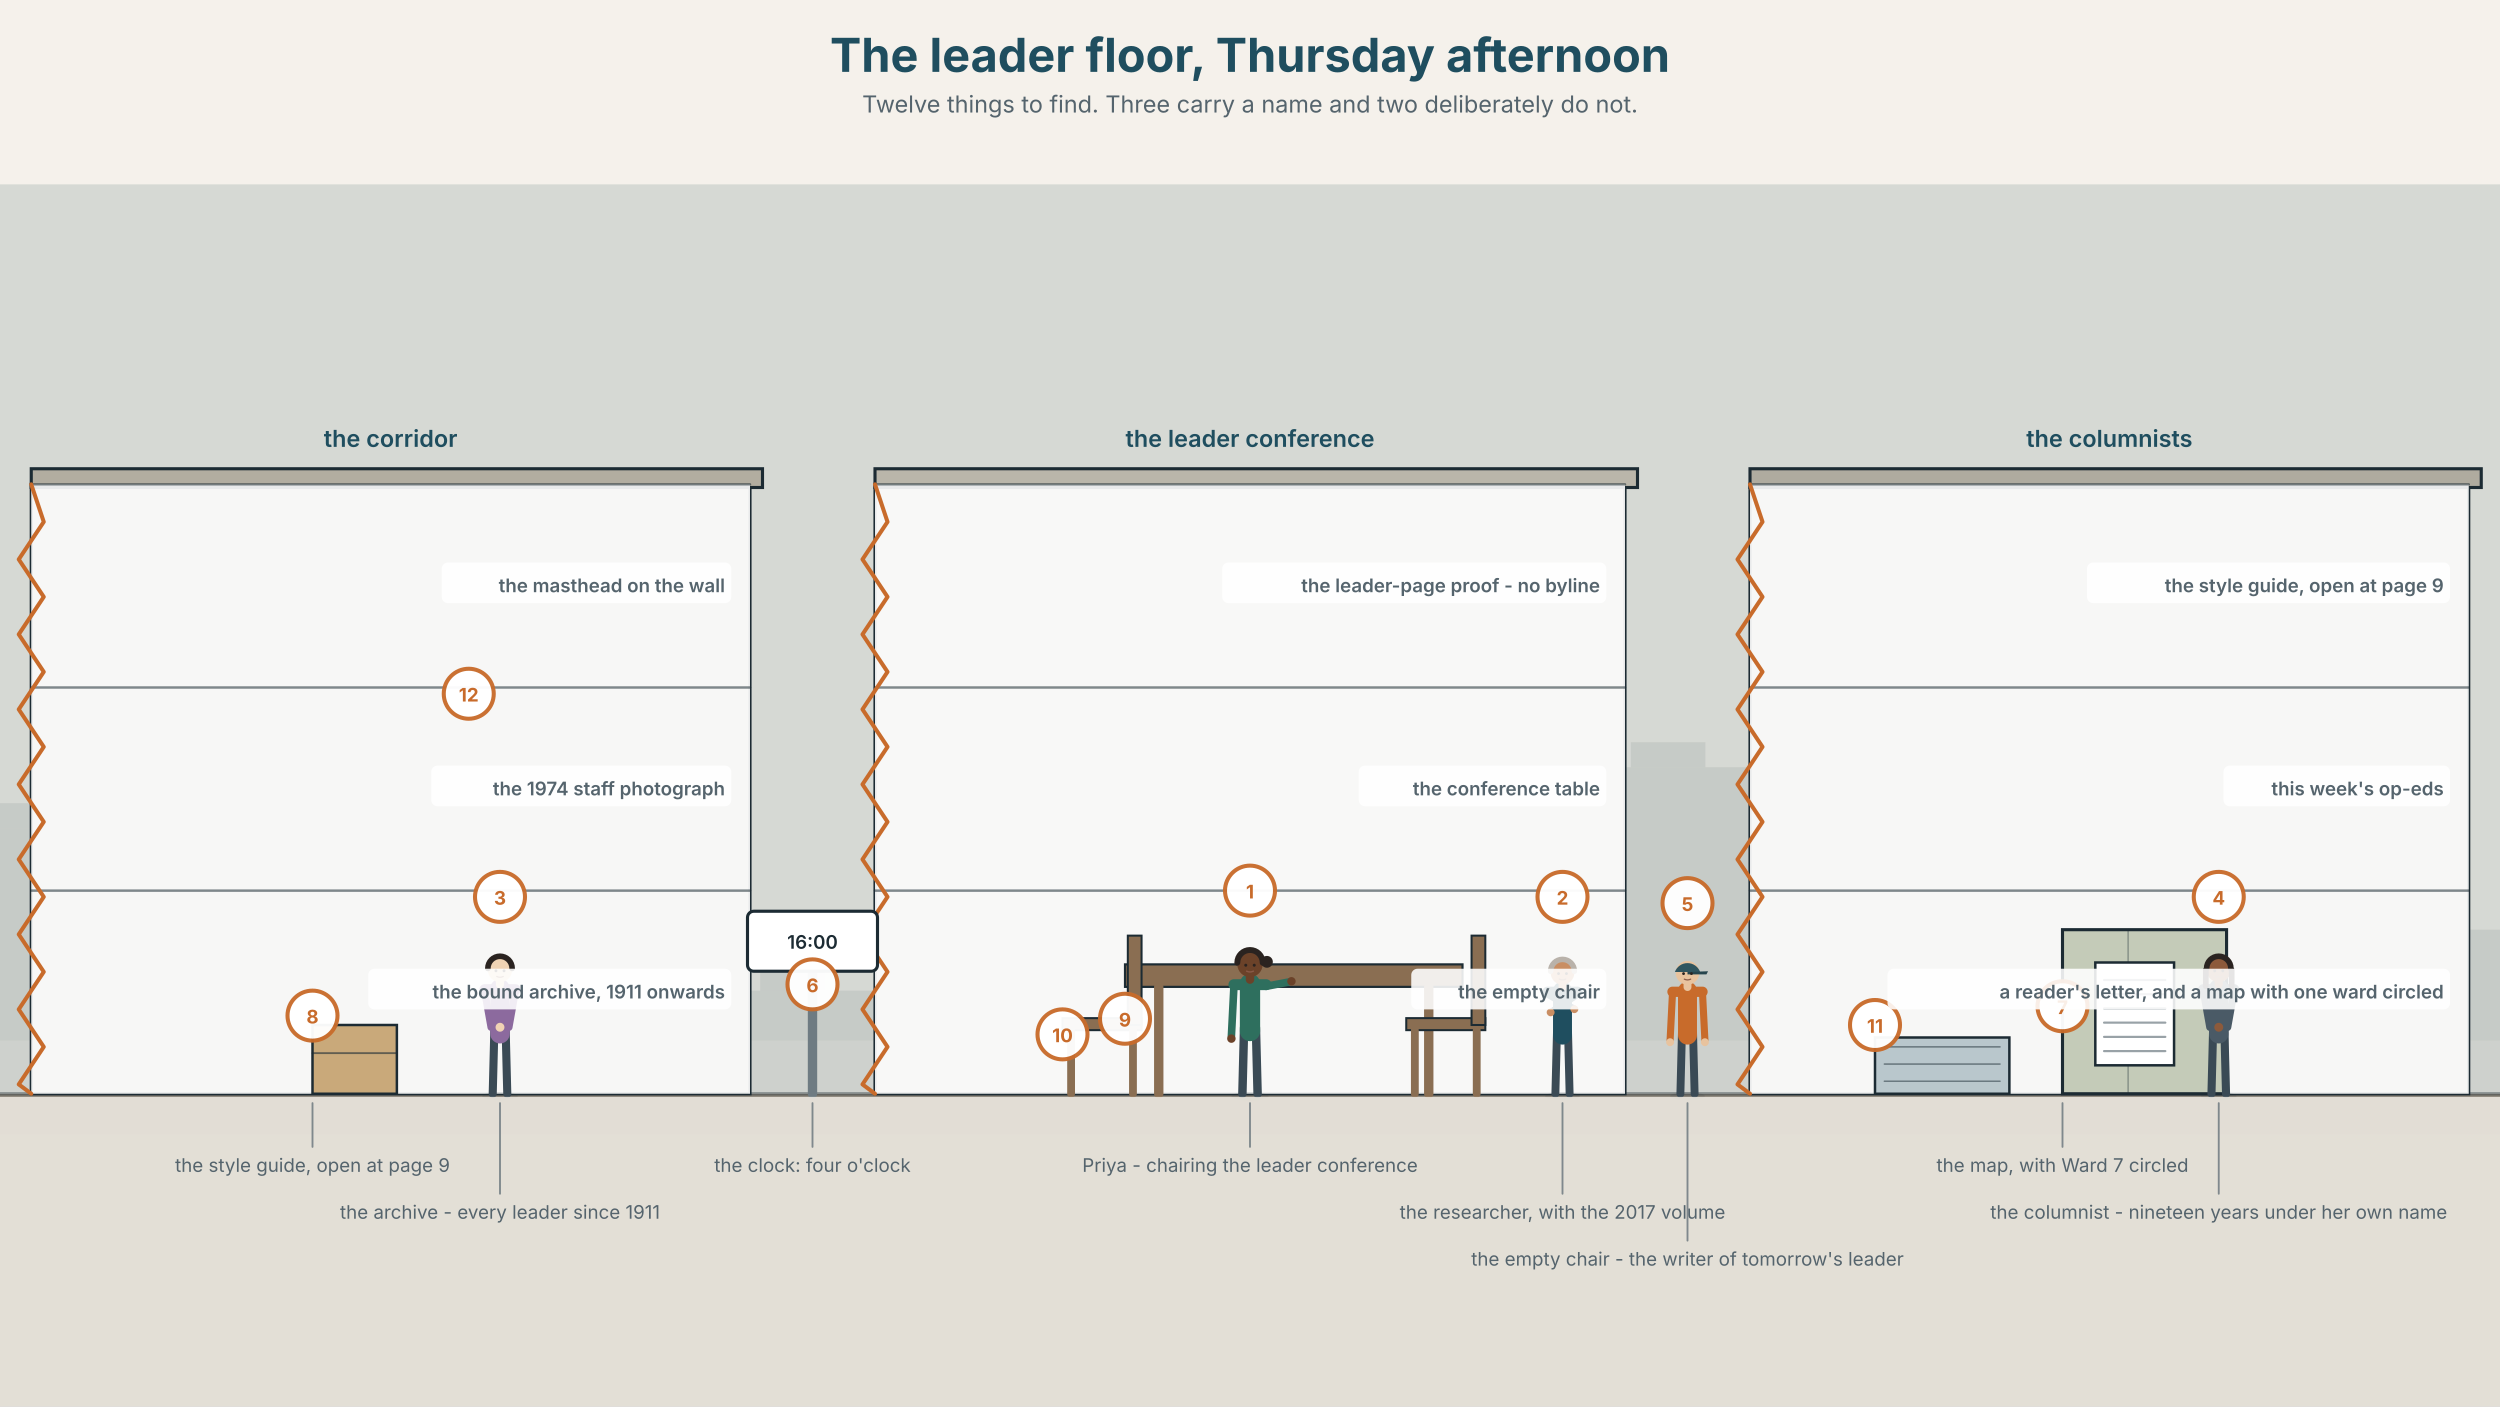
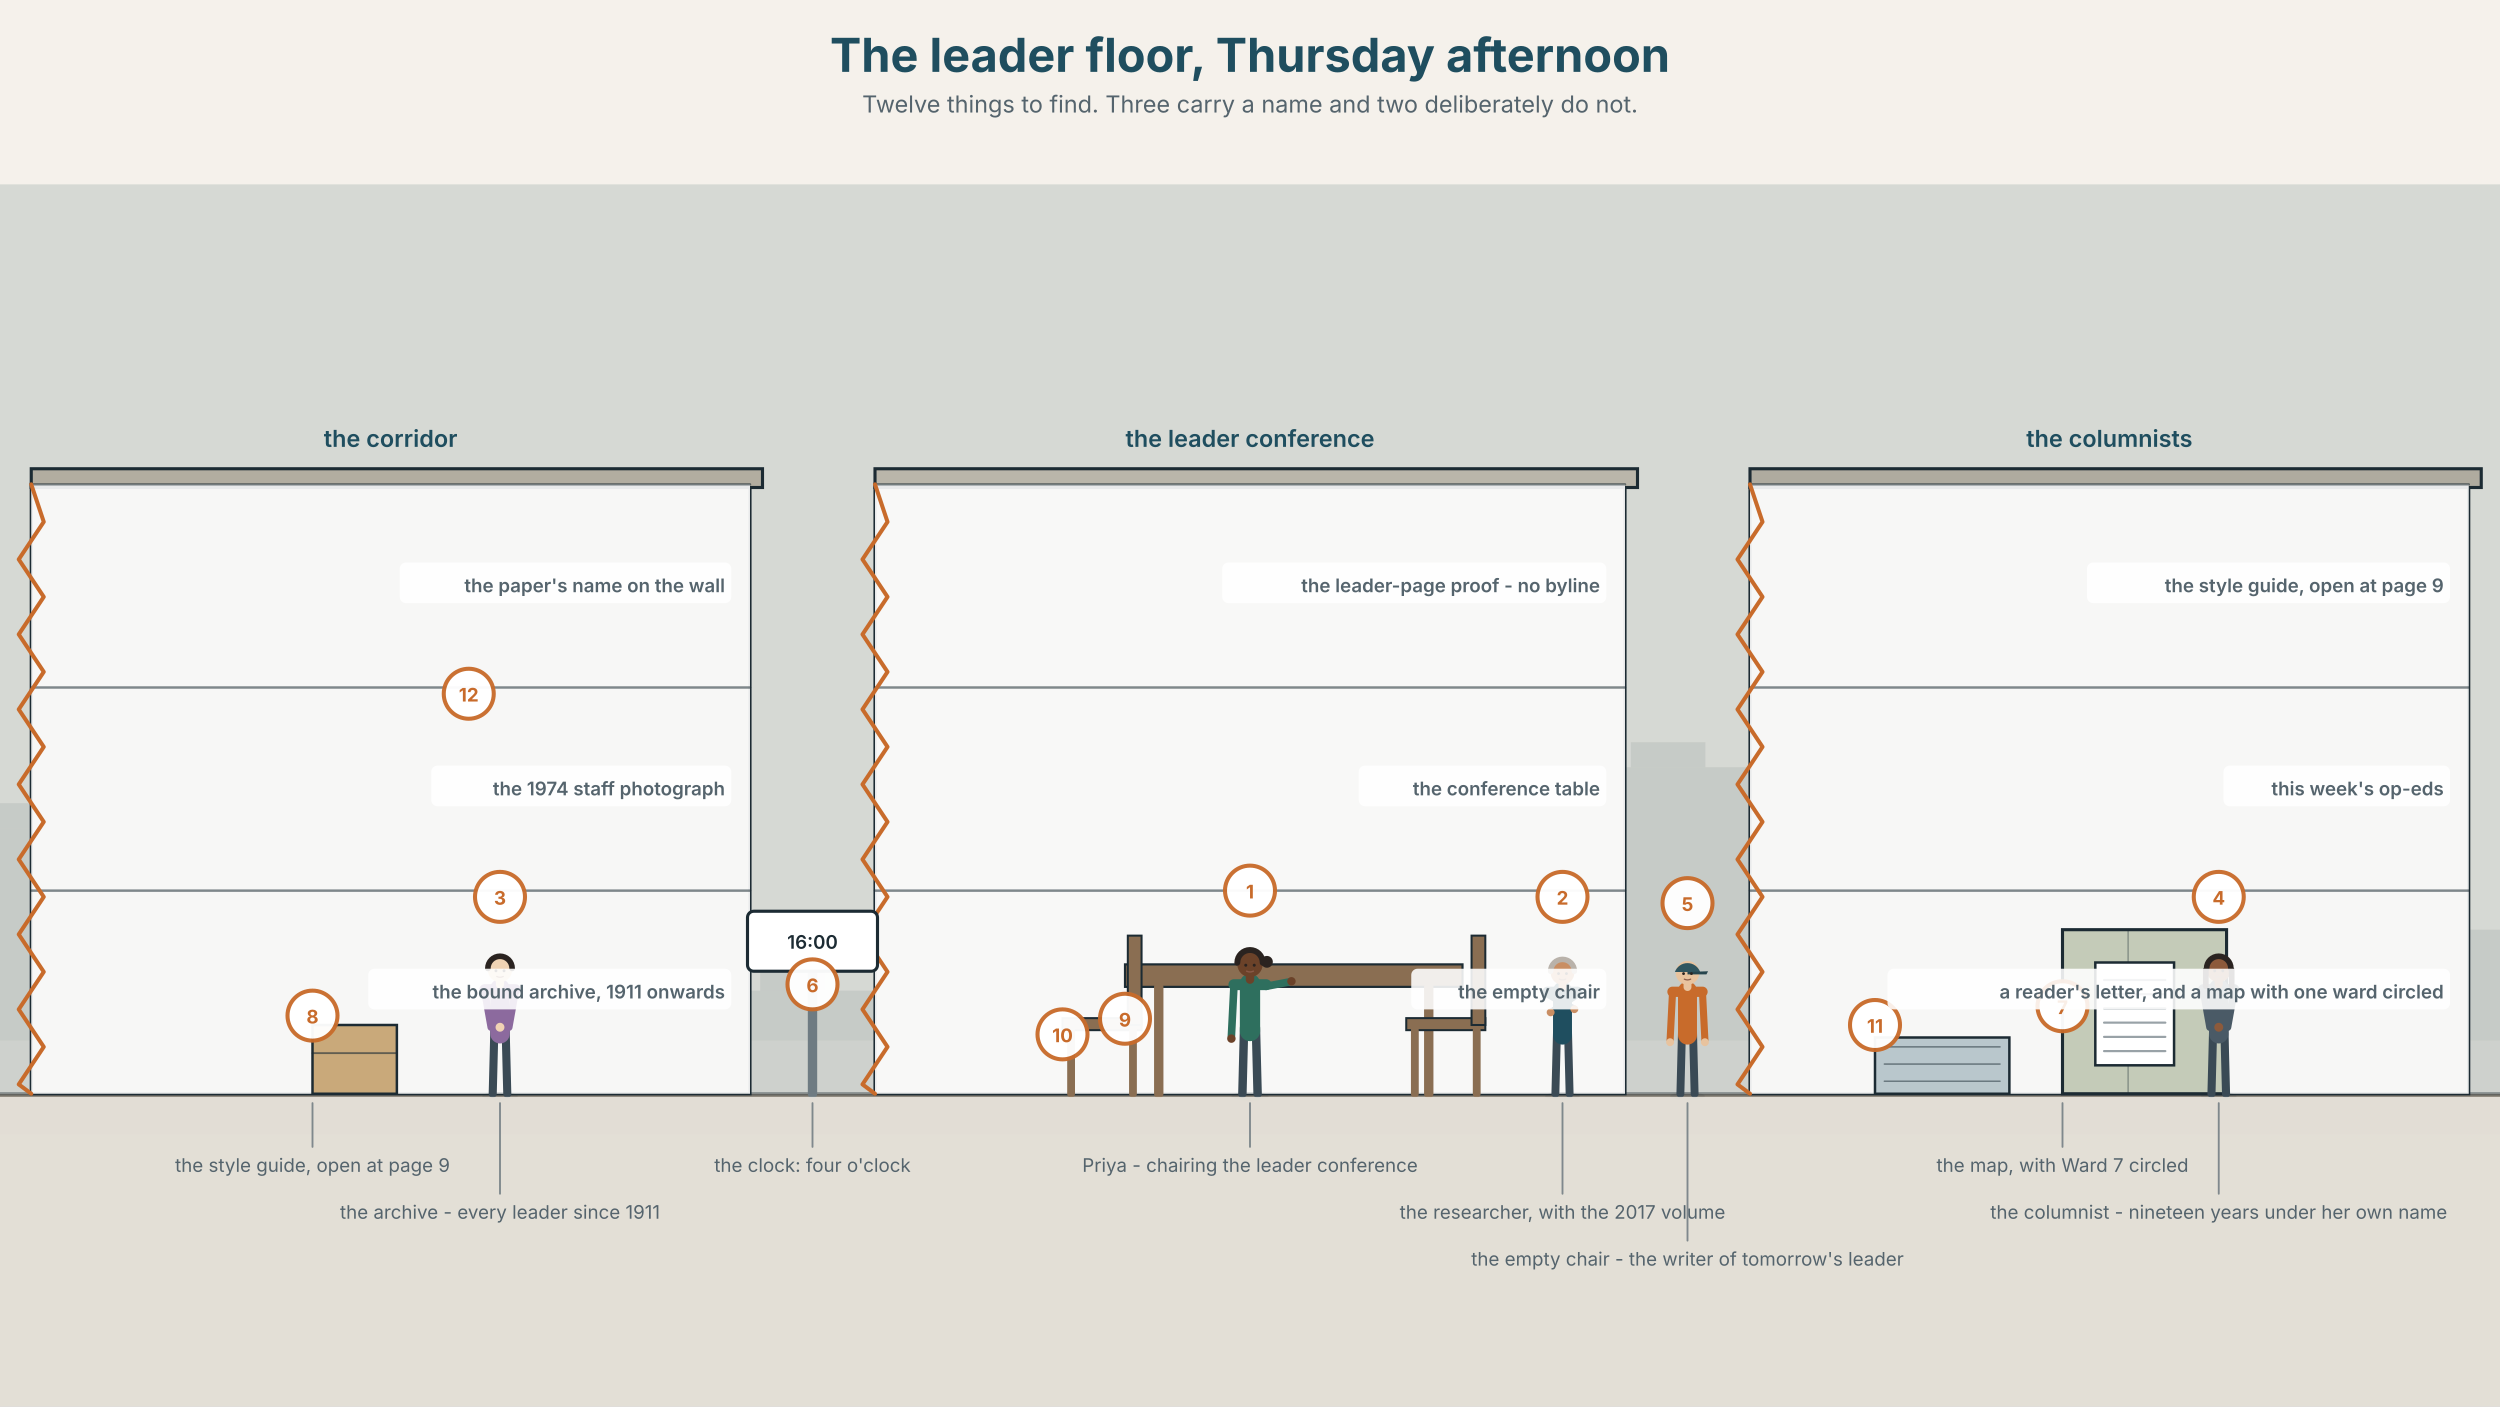
<svg xmlns="http://www.w3.org/2000/svg" width="1600" height="900" viewBox="0 0 1600 900">
  <g id="00_ground">
    <rect x="0" y="0" width="1600" height="900" rx="0" fill="#FBF7F0" />
  </g>
  <g id="10_context">
    <rect x="0" y="0" width="1600" height="700" rx="0" fill="#D6D9D4" />
    <rect x="-40" y="530" width="117" height="170" rx="0" fill="#1C2B33" stroke="none" stroke-width="1.5" opacity="0.085" />
    <rect x="-10.75" y="514" width="35.1" height="16" rx="0" fill="#1C2B33" stroke="none" stroke-width="1.5" opacity="0.085" />
    <rect x="104" y="647" width="174" height="53" rx="0" fill="#1C2B33" stroke="none" stroke-width="1.5" opacity="0.085" />
    <rect x="147.5" y="631" width="52.2" height="16" rx="0" fill="#1C2B33" stroke="none" stroke-width="1.5" opacity="0.085" />
    <rect x="318" y="517" width="81" height="183" rx="0" fill="#1C2B33" stroke="none" stroke-width="1.5" opacity="0.085" />
    <rect x="338.25" y="501" width="24.3" height="16" rx="0" fill="#1C2B33" stroke="none" stroke-width="1.5" opacity="0.085" />
    <rect x="452" y="634" width="138" height="66" rx="0" fill="#1C2B33" stroke="none" stroke-width="1.5" opacity="0.085" />
    <rect x="486.5" y="618" width="41.4" height="16" rx="0" fill="#1C2B33" stroke="none" stroke-width="1.5" opacity="0.085" />
    <rect x="616" y="504" width="195" height="196" rx="0" fill="#1C2B33" stroke="none" stroke-width="1.5" opacity="0.085" />
    <rect x="664.75" y="488" width="58.5" height="16" rx="0" fill="#1C2B33" stroke="none" stroke-width="1.5" opacity="0.085" />
    <rect x="850" y="621" width="102" height="79" rx="0" fill="#1C2B33" stroke="none" stroke-width="1.5" opacity="0.085" />
    <rect x="875.5" y="605" width="30.6" height="16" rx="0" fill="#1C2B33" stroke="none" stroke-width="1.5" opacity="0.085" />
    <rect x="1004" y="491" width="159" height="209" rx="0" fill="#1C2B33" stroke="none" stroke-width="1.5" opacity="0.085" />
    <rect x="1043.75" y="475" width="47.7" height="16" rx="0" fill="#1C2B33" stroke="none" stroke-width="1.5" opacity="0.085" />
    <rect x="1188" y="608" width="66" height="92" rx="0" fill="#1C2B33" stroke="none" stroke-width="1.5" opacity="0.085" />
    <rect x="1204.5" y="592" width="19.8" height="16" rx="0" fill="#1C2B33" stroke="none" stroke-width="1.5" opacity="0.085" />
    <rect x="1292" y="478" width="123" height="222" rx="0" fill="#1C2B33" stroke="none" stroke-width="1.5" opacity="0.085" />
    <rect x="1322.75" y="462" width="36.9" height="16" rx="0" fill="#1C2B33" stroke="none" stroke-width="1.5" opacity="0.085" />
    <rect x="1466" y="595" width="180" height="105" rx="0" fill="#1C2B33" stroke="none" stroke-width="1.5" opacity="0.085" />
    <rect x="1511.0" y="579" width="54.0" height="16" rx="0" fill="#1C2B33" stroke="none" stroke-width="1.5" opacity="0.085" />
    <rect x="0" y="666" width="1600" height="34" rx="0" fill="#D6D9D4" opacity="0.45" />
    <rect x="0" y="700" width="1600" height="200" rx="0" fill="#8E877B" />
    <rect x="0" y="700" width="1600" height="26" rx="0" fill="#1C2B33" opacity="0.07" />
    <line x1="0" y1="700" x2="1600" y2="700" stroke="#1C2B33" stroke-width="2.2" stroke-linecap="round" opacity="0.35" />
    <rect x="20" y="310" width="460" height="390" rx="0" fill="#B2ADA0" stroke="#1C2B33" stroke-width="2" />
    <rect x="20" y="300" width="468" height="12" rx="0" fill="#B2ADA0" stroke="#1C2B33" stroke-width="2" />
    <rect x="20" y="310" width="460" height="390" rx="0" fill="#FFFFFF" opacity="0.9" />
    <line x1="20" y1="310" x2="480" y2="310" stroke="#1C2B33" stroke-width="1.6" stroke-linecap="round" opacity="0.55" />
    <line x1="20" y1="440" x2="480" y2="440" stroke="#1C2B33" stroke-width="1.6" stroke-linecap="round" opacity="0.55" />
    <line x1="20" y1="570" x2="480" y2="570" stroke="#1C2B33" stroke-width="1.6" stroke-linecap="round" opacity="0.55" />
    <path d="M 20 310 L 28 334 L 12 358 L 28 382 L 12 406 L 28 430 L 12 454 L 28 478 L 12 502 L 28 526 L 12 550 L 28 574 L 12 598 L 28 622 L 12 646 L 28 670 L 12 694 L 20 700" fill="none" stroke="#C86B2B" stroke-width="2.6" stroke-linecap="round" stroke-linejoin="round" />
    <rect x="560" y="310" width="480" height="390" rx="0" fill="#BAB6AA" stroke="#1C2B33" stroke-width="2" />
    <rect x="560" y="300" width="488" height="12" rx="0" fill="#BAB6AA" stroke="#1C2B33" stroke-width="2" />
    <rect x="560" y="310" width="480" height="390" rx="0" fill="#FFFFFF" opacity="0.9" />
    <line x1="560" y1="310" x2="1040" y2="310" stroke="#1C2B33" stroke-width="1.6" stroke-linecap="round" opacity="0.55" />
    <line x1="560" y1="440" x2="1040" y2="440" stroke="#1C2B33" stroke-width="1.6" stroke-linecap="round" opacity="0.55" />
    <line x1="560" y1="570" x2="1040" y2="570" stroke="#1C2B33" stroke-width="1.6" stroke-linecap="round" opacity="0.55" />
    <path d="M 560 310 L 568 334 L 552 358 L 568 382 L 552 406 L 568 430 L 552 454 L 568 478 L 552 502 L 568 526 L 552 550 L 568 574 L 552 598 L 568 622 L 552 646 L 568 670 L 552 694 L 560 700" fill="none" stroke="#C86B2B" stroke-width="2.6" stroke-linecap="round" stroke-linejoin="round" />
    <rect x="1120" y="310" width="460" height="390" rx="0" fill="#AFAB9F" stroke="#1C2B33" stroke-width="2" />
    <rect x="1120" y="300" width="468" height="12" rx="0" fill="#AFAB9F" stroke="#1C2B33" stroke-width="2" />
    <rect x="1120" y="310" width="460" height="390" rx="0" fill="#FFFFFF" opacity="0.9" />
    <line x1="1120" y1="310" x2="1580" y2="310" stroke="#1C2B33" stroke-width="1.6" stroke-linecap="round" opacity="0.55" />
    <line x1="1120" y1="440" x2="1580" y2="440" stroke="#1C2B33" stroke-width="1.6" stroke-linecap="round" opacity="0.55" />
    <line x1="1120" y1="570" x2="1580" y2="570" stroke="#1C2B33" stroke-width="1.6" stroke-linecap="round" opacity="0.55" />
    <path d="M 1120 310 L 1128 334 L 1112 358 L 1128 382 L 1112 406 L 1128 430 L 1112 454 L 1128 478 L 1112 502 L 1128 526 L 1112 550 L 1128 574 L 1112 598 L 1128 622 L 1112 646 L 1128 670 L 1112 694 L 1120 700" fill="none" stroke="#C86B2B" stroke-width="2.6" stroke-linecap="round" stroke-linejoin="round" />
  </g>
  <g id="20_subject">
    <line x1="520" y1="700" x2="520" y2="620.0" stroke="#6E7B82" stroke-width="6" stroke-linecap="round" />
    <rect x="478.4" y="583.2" width="83.2" height="38.4" rx="4" fill="#FFFFFF" stroke="#1C2B33" stroke-width="2" />
    <text x="520" y="607.2" font-family="Inter, DejaVu Sans, sans-serif" font-size="12" fill="#1C2B33" text-anchor="middle" font-weight="600" font-style="normal">16:00</text>
    <rect x="720" y="617.2" width="216.0" height="14.4" rx="0" fill="#8A6E52" stroke="#1C2B33" stroke-width="1.4" />
    <line x1="741.6" y1="631.6" x2="741.6" y2="700" stroke="#8A6E52" stroke-width="6" stroke-linecap="round" />
    <line x1="914.4" y1="631.6" x2="914.4" y2="700" stroke="#8A6E52" stroke-width="6" stroke-linecap="round" />
    <rect x="680" y="651.6" width="50.6" height="7.7" rx="0" fill="#8A6E52" stroke="#1C2B33" stroke-width="1.3" />
    <rect x="721.8" y="598.8" width="8.8" height="57.2" rx="0" fill="#8A6E52" stroke="#1C2B33" stroke-width="1.3" />
    <line x1="685.5" y1="659.3" x2="685.5" y2="700" stroke="#8A6E52" stroke-width="5" stroke-linecap="round" />
    <line x1="725.1" y1="659.3" x2="725.1" y2="700" stroke="#8A6E52" stroke-width="5" stroke-linecap="round" />
    <rect x="900" y="651.6" width="50.6" height="7.7" rx="0" fill="#8A6E52" stroke="#1C2B33" stroke-width="1.3" />
    <rect x="941.8" y="598.8" width="8.8" height="57.2" rx="0" fill="#8A6E52" stroke="#1C2B33" stroke-width="1.3" />
    <line x1="905.5" y1="659.3" x2="905.5" y2="700" stroke="#8A6E52" stroke-width="5" stroke-linecap="round" />
    <line x1="945.1" y1="659.3" x2="945.1" y2="700" stroke="#8A6E52" stroke-width="5" stroke-linecap="round" />
    <rect x="200" y="656.0" width="54.0" height="44.0" rx="0" fill="#C9A97A" stroke="#1C2B33" stroke-width="1.6" />
    <line x1="200" y1="674.0" x2="254.0" y2="674.0" stroke="#1C2B33" stroke-width="1.2" stroke-linecap="round" opacity="0.6" />
    <rect x="1200" y="664.0" width="86.0" height="36.0" rx="0" fill="#B9C7CC" stroke="#1C2B33" stroke-width="1.6" />
    <line x1="1206.0" y1="670.0" x2="1280.0" y2="670.0" stroke="#1C2B33" stroke-width="1" stroke-linecap="round" opacity="0.5" />
    <line x1="1206.0" y1="681.0" x2="1280.0" y2="681.0" stroke="#1C2B33" stroke-width="1" stroke-linecap="round" opacity="0.5" />
    <line x1="1206.0" y1="692.0" x2="1280.0" y2="692.0" stroke="#1C2B33" stroke-width="1" stroke-linecap="round" opacity="0.5" />
    <rect x="1320" y="595.0" width="105.0" height="105.0" rx="0" fill="#C4CBB8" stroke="#1C2B33" stroke-width="2" />
    <line x1="1320.0" y1="595.0" x2="1320.0" y2="700" stroke="#1C2B33" stroke-width="1" stroke-linecap="round" opacity="0.35" />
    <line x1="1362.0" y1="595.0" x2="1362.0" y2="700" stroke="#1C2B33" stroke-width="1" stroke-linecap="round" opacity="0.35" />
    <rect x="1341.0" y="616.0" width="50.4" height="65.8" rx="0" fill="#FFFFFF" stroke="#1C2B33" stroke-width="1.6" />
    <line x1="1346.6" y1="627.2" x2="1385.8" y2="627.2" stroke="#55646D" stroke-width="1.4" stroke-linecap="round" opacity="0.6" />
    <line x1="1346.6" y1="636.3" x2="1385.8" y2="636.3" stroke="#55646D" stroke-width="1.4" stroke-linecap="round" opacity="0.6" />
    <line x1="1346.6" y1="645.4" x2="1385.8" y2="645.4" stroke="#55646D" stroke-width="1.4" stroke-linecap="round" opacity="0.6" />
    <line x1="1346.6" y1="654.5" x2="1385.8" y2="654.5" stroke="#55646D" stroke-width="1.4" stroke-linecap="round" opacity="0.6" />
    <line x1="1346.6" y1="663.6" x2="1385.8" y2="663.6" stroke="#55646D" stroke-width="1.4" stroke-linecap="round" opacity="0.6" />
    <line x1="1346.6" y1="672.7" x2="1385.8" y2="672.7" stroke="#55646D" stroke-width="1.4" stroke-linecap="round" opacity="0.6" />
    <ellipse cx="800" cy="701.624" rx="11.906" ry="2.706" fill="#1C2B33" opacity="0.10" />
    <path d="M 795.129 700 L 796.212 657.68" fill="none" stroke="#3A4A55" stroke-width="5.412" stroke-linecap="round" stroke-linejoin="round" />
    <path d="M 804.871 700 L 803.788 657.68" fill="none" stroke="#3A4A55" stroke-width="5.412" stroke-linecap="round" stroke-linejoin="round" />
    <path d="M 800.0 629.647 L 800 659.845" fill="none" stroke="#2E6F5E" stroke-width="12.988" stroke-linecap="round" stroke-linejoin="round" />
    <path d="M 789.718 630.188 L 810.282 630.188" fill="none" stroke="#2E6F5E" stroke-width="7.035" stroke-linecap="round" stroke-linejoin="round" />
    <path d="M 789.718 631.271 L 788.094 663.092" fill="none" stroke="#2E6F5E" stroke-width="4.871" stroke-linecap="round" stroke-linejoin="round" />
    <circle cx="788.094" cy="664.715" r="2.706" fill="#6B4229" />
    <path d="M 810.282 631.271 L 824.353 628.565" fill="none" stroke="#2E6F5E" stroke-width="4.871" stroke-linecap="round" stroke-linejoin="round" />
    <circle cx="826.518" cy="628.024" r="2.706" fill="#6B4229" />
    <path d="M 800.0 626.941 L 800.0 624.235" fill="none" stroke="#6B4229" stroke-width="5.412" stroke-linecap="round" stroke-linejoin="round" />
    <circle cx="800.0" cy="617.2" r="8.118" fill="#6B4229" />
    <path d="M 791.882 616.118 A 8.118 8.118 0 0 1 808.118 616.118" fill="none" stroke="#2A2320" stroke-width="3.788" stroke-linecap="round" stroke-linejoin="round" />
    <circle cx="810.824" cy="615.576" r="3.788" fill="#2A2320" stroke="none" stroke-width="1.5" />
    <circle cx="797.294" cy="617.741" r="0.974" fill="#2A2320" />
    <circle cx="802.706" cy="617.741" r="0.974" fill="#2A2320" />
    <path d="M 797.835 621.529 Q 800.0 622.612 802.165 621.529" fill="none" stroke="#8A5A48" stroke-width="0.866" stroke-linecap="round" stroke-linejoin="round" />
    <ellipse cx="1000" cy="701.518" rx="11.129" ry="2.529" fill="#1C2B33" opacity="0.10" />
    <path d="M 995.447 700 L 996.459 660.44" fill="none" stroke="#3A4A55" stroke-width="5.059" stroke-linecap="round" stroke-linejoin="round" />
    <path d="M 1004.553 700 L 1003.541 660.44" fill="none" stroke="#3A4A55" stroke-width="5.059" stroke-linecap="round" stroke-linejoin="round" />
    <path d="M 1000.0 634.235 L 1000 662.464" fill="none" stroke="#1F4E5F" stroke-width="12.141" stroke-linecap="round" stroke-linejoin="round" />
    <path d="M 990.388 634.741 L 1009.612 634.741" fill="none" stroke="#1F4E5F" stroke-width="6.576" stroke-linecap="round" stroke-linejoin="round" />
    <path d="M 990.388 636.259 L 1006.576 645.365" fill="none" stroke="#1F4E5F" stroke-width="4.553" stroke-linecap="round" stroke-linejoin="round" />
    <circle cx="1007.588" cy="645.871" r="2.529" fill="#C98E63" />
    <path d="M 1009.612 636.259 L 993.424 647.388" fill="none" stroke="#1F4E5F" stroke-width="4.553" stroke-linecap="round" stroke-linejoin="round" />
    <circle cx="992.412" cy="647.894" r="2.529" fill="#C98E63" />
    <path d="M 1000.0 631.706 L 1000.0 629.176" fill="none" stroke="#C98E63" stroke-width="5.059" stroke-linecap="round" stroke-linejoin="round" />
    <circle cx="1000.0" cy="622.6" r="7.588" fill="#C98E63" />
    <path d="M 992.412 621.588 A 7.588 7.588 0 0 1 1007.588 621.588" fill="none" stroke="#B9B2AA" stroke-width="3.541" stroke-linecap="round" stroke-linejoin="round" />
    <circle cx="997.471" cy="623.106" r="0.911" fill="#2A2320" />
    <circle cx="1002.529" cy="623.106" r="0.911" fill="#2A2320" />
    <path d="M 997.976 626.647 Q 1000.0 627.659 1002.024 626.647" fill="none" stroke="#8A5A48" stroke-width="0.809" stroke-linecap="round" stroke-linejoin="round" />
    <ellipse cx="320" cy="701.553" rx="11.388" ry="2.588" fill="#1C2B33" opacity="0.10" />
    <path d="M 315.341 700 L 316.376 659.52" fill="none" stroke="#3A4A55" stroke-width="5.176" stroke-linecap="round" stroke-linejoin="round" />
    <path d="M 324.659 700 L 323.624 659.52" fill="none" stroke="#3A4A55" stroke-width="5.176" stroke-linecap="round" stroke-linejoin="round" />
    <path d="M 320.0 632.706 L 320 661.591" fill="none" stroke="#8C6A9E" stroke-width="12.424" stroke-linecap="round" stroke-linejoin="round" />
    <path d="M 310.165 633.224 L 329.835 633.224" fill="none" stroke="#8C6A9E" stroke-width="6.729" stroke-linecap="round" stroke-linejoin="round" />
    <path d="M 310.165 634.259 L 314.306 657.449" fill="none" stroke="#8C6A9E" stroke-width="4.659" stroke-linecap="round" stroke-linejoin="round" />
    <path d="M 329.835 634.259 L 325.694 657.449" fill="none" stroke="#8C6A9E" stroke-width="4.659" stroke-linecap="round" stroke-linejoin="round" />
    <circle cx="320" cy="657.449" r="2.847" fill="#F0D3B4" />
    <path d="M 320.0 630.118 L 320.0 627.529" fill="none" stroke="#F0D3B4" stroke-width="5.176" stroke-linecap="round" stroke-linejoin="round" />
    <circle cx="320.0" cy="620.8" r="7.765" fill="#F0D3B4" />
    <path d="M 312.235 619.765 A 7.765 7.765 0 0 1 327.765 619.765" fill="none" stroke="#2A2320" stroke-width="3.624" stroke-linecap="round" stroke-linejoin="round" />
    <circle cx="317.412" cy="621.318" r="0.932" fill="#2A2320" />
    <circle cx="322.588" cy="621.318" r="0.932" fill="#2A2320" />
    <path d="M 317.929 624.941 Q 320.0 625.976 322.071 624.941" fill="none" stroke="#8A5A48" stroke-width="0.828" stroke-linecap="round" stroke-linejoin="round" />
    <ellipse cx="1420" cy="701.553" rx="11.388" ry="2.588" fill="#1C2B33" opacity="0.10" />
    <path d="M 1415.341 700 L 1416.376 659.52" fill="none" stroke="#3A4A55" stroke-width="5.176" stroke-linecap="round" stroke-linejoin="round" />
    <path d="M 1424.659 700 L 1423.624 659.52" fill="none" stroke="#3A4A55" stroke-width="5.176" stroke-linecap="round" stroke-linejoin="round" />
    <path d="M 1420.0 632.706 L 1420 661.591" fill="none" stroke="#4A5A66" stroke-width="12.424" stroke-linecap="round" stroke-linejoin="round" />
    <path d="M 1410.165 633.224 L 1429.835 633.224" fill="none" stroke="#4A5A66" stroke-width="6.729" stroke-linecap="round" stroke-linejoin="round" />
    <path d="M 1410.165 634.259 L 1414.306 657.449" fill="none" stroke="#4A5A66" stroke-width="4.659" stroke-linecap="round" stroke-linejoin="round" />
    <path d="M 1429.835 634.259 L 1425.694 657.449" fill="none" stroke="#4A5A66" stroke-width="4.659" stroke-linecap="round" stroke-linejoin="round" />
    <circle cx="1420" cy="657.449" r="2.847" fill="#8D5A3B" />
    <path d="M 1420.0 630.118 L 1420.0 627.529" fill="none" stroke="#8D5A3B" stroke-width="5.176" stroke-linecap="round" stroke-linejoin="round" />
    <circle cx="1420.0" cy="620.8" r="7.765" fill="#8D5A3B" />
    <path d="M 1412.235 619.765 A 7.765 7.765 0 0 1 1427.765 619.765" fill="none" stroke="#2A2320" stroke-width="3.624" stroke-linecap="round" stroke-linejoin="round" />
    <path d="M 1411.718 620.8 L 1411.718 631.153" fill="none" stroke="#2A2320" stroke-width="3.624" stroke-linecap="round" stroke-linejoin="round" />
    <path d="M 1428.282 620.8 L 1428.282 631.153" fill="none" stroke="#2A2320" stroke-width="3.624" stroke-linecap="round" stroke-linejoin="round" />
    <circle cx="1417.412" cy="621.318" r="0.932" fill="#2A2320" />
    <circle cx="1422.588" cy="621.318" r="0.932" fill="#2A2320" />
    <path d="M 1417.929 624.941 Q 1420.0 625.976 1422.071 624.941" fill="none" stroke="#8A5A48" stroke-width="0.828" stroke-linecap="round" stroke-linejoin="round" />
    <ellipse cx="1080" cy="701.518" rx="11.129" ry="2.529" fill="#1C2B33" opacity="0.10" />
    <path d="M 1075.447 700 L 1076.459 660.44" fill="none" stroke="#3A4A55" stroke-width="5.059" stroke-linecap="round" stroke-linejoin="round" />
    <path d="M 1084.553 700 L 1083.541 660.44" fill="none" stroke="#3A4A55" stroke-width="5.059" stroke-linecap="round" stroke-linejoin="round" />
    <path d="M 1080.0 634.235 L 1080 662.464" fill="none" stroke="#C86B2B" stroke-width="12.141" stroke-linecap="round" stroke-linejoin="round" />
    <path d="M 1070.388 634.741 L 1089.612 634.741" fill="none" stroke="#C86B2B" stroke-width="6.576" stroke-linecap="round" stroke-linejoin="round" />
    <path d="M 1070.388 635.753 L 1068.871 665.499" fill="none" stroke="#C86B2B" stroke-width="4.553" stroke-linecap="round" stroke-linejoin="round" />
    <circle cx="1068.871" cy="667.016" r="2.529" fill="#E8C39E" />
    <path d="M 1089.612 635.753 L 1091.129 665.499" fill="none" stroke="#C86B2B" stroke-width="4.553" stroke-linecap="round" stroke-linejoin="round" />
    <circle cx="1091.129" cy="667.016" r="2.529" fill="#E8C39E" />
    <path d="M 1080.0 631.706 L 1080.0 629.176" fill="none" stroke="#E8C39E" stroke-width="5.059" stroke-linecap="round" stroke-linejoin="round" />
    <circle cx="1080.0" cy="622.6" r="7.588" fill="#E8C39E" />
    <path d="M 1071.906 622.094 A 8.588 8.588 0 0 1 1088.094 622.094 Z" fill="#30555F" stroke="none" stroke-width="1.5" stroke-linecap="round" stroke-linejoin="round" />
    <path d="M 1080.0 622.094 L 1093.153 621.588 L 1092.141 623.612 L 1080.0 623.612 Z" fill="#26454E" stroke="none" stroke-width="1.5" stroke-linecap="round" stroke-linejoin="round" />
    <circle cx="1077.471" cy="623.106" r="0.911" fill="#2A2320" />
    <circle cx="1082.529" cy="623.106" r="0.911" fill="#2A2320" />
    <path d="M 1077.976 626.647 Q 1080.0 627.659 1082.024 626.647" fill="none" stroke="#8A5A48" stroke-width="0.809" stroke-linecap="round" stroke-linejoin="round" />
  </g>
  <g id="30_detail">
    <circle cx="800" cy="570" r="16" fill="#FFFFFF" stroke="#C86B2B" stroke-width="2.6" opacity="0.96" />
    <text x="800" y="575" font-family="Inter, DejaVu Sans, sans-serif" font-size="12" fill="#C86B2B" text-anchor="middle" font-weight="700" font-style="normal">1</text>
    <circle cx="1000" cy="574" r="16" fill="#FFFFFF" stroke="#C86B2B" stroke-width="2.6" opacity="0.96" />
    <text x="1000" y="579" font-family="Inter, DejaVu Sans, sans-serif" font-size="12" fill="#C86B2B" text-anchor="middle" font-weight="700" font-style="normal">2</text>
    <circle cx="320" cy="574" r="16" fill="#FFFFFF" stroke="#C86B2B" stroke-width="2.6" opacity="0.96" />
    <text x="320" y="579" font-family="Inter, DejaVu Sans, sans-serif" font-size="12" fill="#C86B2B" text-anchor="middle" font-weight="700" font-style="normal">3</text>
    <circle cx="1420" cy="574" r="16" fill="#FFFFFF" stroke="#C86B2B" stroke-width="2.6" opacity="0.96" />
    <text x="1420" y="579" font-family="Inter, DejaVu Sans, sans-serif" font-size="12" fill="#C86B2B" text-anchor="middle" font-weight="700" font-style="normal">4</text>
    <circle cx="1080" cy="578" r="16" fill="#FFFFFF" stroke="#C86B2B" stroke-width="2.6" opacity="0.96" />
    <text x="1080" y="583" font-family="Inter, DejaVu Sans, sans-serif" font-size="12" fill="#C86B2B" text-anchor="middle" font-weight="700" font-style="normal">5</text>
    <circle cx="520" cy="630" r="16" fill="#FFFFFF" stroke="#C86B2B" stroke-width="2.6" opacity="0.96" />
    <text x="520" y="635" font-family="Inter, DejaVu Sans, sans-serif" font-size="12" fill="#C86B2B" text-anchor="middle" font-weight="700" font-style="normal">6</text>
    <circle cx="1320" cy="644" r="16" fill="#FFFFFF" stroke="#C86B2B" stroke-width="2.6" opacity="0.96" />
    <text x="1320" y="649" font-family="Inter, DejaVu Sans, sans-serif" font-size="12" fill="#C86B2B" text-anchor="middle" font-weight="700" font-style="normal">7</text>
    <circle cx="200" cy="650" r="16" fill="#FFFFFF" stroke="#C86B2B" stroke-width="2.6" opacity="0.96" />
    <text x="200" y="655" font-family="Inter, DejaVu Sans, sans-serif" font-size="12" fill="#C86B2B" text-anchor="middle" font-weight="700" font-style="normal">8</text>
    <circle cx="720" cy="652" r="16" fill="#FFFFFF" stroke="#C86B2B" stroke-width="2.6" opacity="0.96" />
    <text x="720" y="657" font-family="Inter, DejaVu Sans, sans-serif" font-size="12" fill="#C86B2B" text-anchor="middle" font-weight="700" font-style="normal">9</text>
    <circle cx="680" cy="662" r="16" fill="#FFFFFF" stroke="#C86B2B" stroke-width="2.6" opacity="0.96" />
    <text x="680" y="667" font-family="Inter, DejaVu Sans, sans-serif" font-size="12" fill="#C86B2B" text-anchor="middle" font-weight="700" font-style="normal">10</text>
    <circle cx="1200" cy="656" r="16" fill="#FFFFFF" stroke="#C86B2B" stroke-width="2.6" opacity="0.96" />
    <text x="1200" y="661" font-family="Inter, DejaVu Sans, sans-serif" font-size="12" fill="#C86B2B" text-anchor="middle" font-weight="700" font-style="normal">11</text>
    <circle cx="300" cy="444" r="16" fill="#FFFFFF" stroke="#C86B2B" stroke-width="2.6" opacity="0.96" />
    <text x="300" y="449" font-family="Inter, DejaVu Sans, sans-serif" font-size="12" fill="#C86B2B" text-anchor="middle" font-weight="700" font-style="normal">12</text>
  </g>
  <g id="40_callouts">
    <rect x="0" y="0" width="1600" height="118" rx="0" fill="#FBF7F0" opacity="0.82" />
    <rect x="0" y="702" width="1600" height="198" rx="0" fill="#FBF7F0" opacity="0.78" />
    <text x="800.0" y="46" font-family="Inter, DejaVu Sans, sans-serif" font-size="30" fill="#1F4E5F" text-anchor="middle" font-weight="700" font-style="normal">The leader floor, Thursday afternoon</text>
    <text x="800.0" y="72" font-family="Inter, DejaVu Sans, sans-serif" font-size="15" fill="#55646D" text-anchor="middle" font-weight="400" font-style="normal">Twelve things to find. Three carry a name and two deliberately do not.</text>
-     <rect x="282.72" y="360.0" width="185.28" height="26" rx="4" fill="#FFFFFF" opacity="0.88" />
-     <text x="464" y="379.0" font-family="Inter, DejaVu Sans, sans-serif" font-size="12" fill="#55646D" text-anchor="end" font-weight="600" font-style="normal">the masthead on the wall</text>
+     <rect x="255.84" y="360.0" width="212.16" height="26" rx="4" fill="#FFFFFF" opacity="0.88" />
+     <text x="464" y="379.0" font-family="Inter, DejaVu Sans, sans-serif" font-size="12" fill="#55646D" text-anchor="end" font-weight="600" font-style="normal">the paper's name on the wall</text>
    <rect x="276.0" y="490.0" width="192" height="26" rx="4" fill="#FFFFFF" opacity="0.88" />
    <text x="464" y="509.0" font-family="Inter, DejaVu Sans, sans-serif" font-size="12" fill="#55646D" text-anchor="end" font-weight="600" font-style="normal">the 1974 staff photograph</text>
    <rect x="235.68" y="620.0" width="232.32" height="26" rx="4" fill="#FFFFFF" opacity="0.88" />
    <text x="464" y="639.0" font-family="Inter, DejaVu Sans, sans-serif" font-size="12" fill="#55646D" text-anchor="end" font-weight="600" font-style="normal">the bound archive, 1911 onwards</text>
    <text x="250.0" y="286" font-family="Inter, DejaVu Sans, sans-serif" font-size="15" fill="#1F4E5F" text-anchor="middle" font-weight="600" font-style="normal">the corridor</text>
    <rect x="782.24" y="360.0" width="245.76" height="26" rx="4" fill="#FFFFFF" opacity="0.88" />
    <text x="1024" y="379.0" font-family="Inter, DejaVu Sans, sans-serif" font-size="12" fill="#55646D" text-anchor="end" font-weight="600" font-style="normal">the leader-page proof - no byline</text>
    <rect x="869.6" y="490.0" width="158.4" height="26" rx="4" fill="#FFFFFF" opacity="0.88" />
    <text x="1024" y="509.0" font-family="Inter, DejaVu Sans, sans-serif" font-size="12" fill="#55646D" text-anchor="end" font-weight="600" font-style="normal">the conference table</text>
    <rect x="903.2" y="620.0" width="124.8" height="26" rx="4" fill="#FFFFFF" opacity="0.88" />
    <text x="1024" y="639.0" font-family="Inter, DejaVu Sans, sans-serif" font-size="12" fill="#55646D" text-anchor="end" font-weight="600" font-style="normal">the empty chair</text>
    <text x="800.0" y="286" font-family="Inter, DejaVu Sans, sans-serif" font-size="15" fill="#1F4E5F" text-anchor="middle" font-weight="600" font-style="normal">the leader conference</text>
    <rect x="1335.68" y="360.0" width="232.32" height="26" rx="4" fill="#FFFFFF" opacity="0.88" />
    <text x="1564" y="379.0" font-family="Inter, DejaVu Sans, sans-serif" font-size="12" fill="#55646D" text-anchor="end" font-weight="600" font-style="normal">the style guide, open at page 9</text>
    <rect x="1423.04" y="490.0" width="144.96" height="26" rx="4" fill="#FFFFFF" opacity="0.88" />
    <text x="1564" y="509.0" font-family="Inter, DejaVu Sans, sans-serif" font-size="12" fill="#55646D" text-anchor="end" font-weight="600" font-style="normal">this week's op-eds</text>
    <rect x="1208.0" y="620.0" width="360" height="26" rx="4" fill="#FFFFFF" opacity="0.88" />
    <text x="1564" y="639.0" font-family="Inter, DejaVu Sans, sans-serif" font-size="12" fill="#55646D" text-anchor="end" font-weight="600" font-style="normal">a reader's letter, and a map with one ward circled</text>
    <text x="1350.0" y="286" font-family="Inter, DejaVu Sans, sans-serif" font-size="15" fill="#1F4E5F" text-anchor="middle" font-weight="600" font-style="normal">the columnists</text>
    <line x1="200" y1="706" x2="200" y2="734" stroke="#55646D" stroke-width="1.2" stroke-linecap="round" opacity="0.7" />
    <text x="200" y="750" font-family="Inter, DejaVu Sans, sans-serif" font-size="12" fill="#55646D" text-anchor="middle" font-weight="400" font-style="normal">the style guide, open at page 9</text>
    <line x1="320" y1="706" x2="320" y2="764" stroke="#55646D" stroke-width="1.2" stroke-linecap="round" opacity="0.7" />
    <text x="320" y="780" font-family="Inter, DejaVu Sans, sans-serif" font-size="12" fill="#55646D" text-anchor="middle" font-weight="400" font-style="normal">the archive - every leader since 1911</text>
    <line x1="520" y1="706" x2="520" y2="734" stroke="#55646D" stroke-width="1.2" stroke-linecap="round" opacity="0.7" />
    <text x="520" y="750" font-family="Inter, DejaVu Sans, sans-serif" font-size="12" fill="#55646D" text-anchor="middle" font-weight="400" font-style="normal">the clock: four o'clock</text>
    <line x1="800" y1="706" x2="800" y2="734" stroke="#55646D" stroke-width="1.2" stroke-linecap="round" opacity="0.7" />
    <text x="800" y="750" font-family="Inter, DejaVu Sans, sans-serif" font-size="12" fill="#55646D" text-anchor="middle" font-weight="400" font-style="normal">Priya - chairing the leader conference</text>
    <line x1="1000" y1="706" x2="1000" y2="764" stroke="#55646D" stroke-width="1.2" stroke-linecap="round" opacity="0.7" />
    <text x="1000" y="780" font-family="Inter, DejaVu Sans, sans-serif" font-size="12" fill="#55646D" text-anchor="middle" font-weight="400" font-style="normal">the researcher, with the 2017 volume</text>
    <line x1="1080" y1="706" x2="1080" y2="794" stroke="#55646D" stroke-width="1.2" stroke-linecap="round" opacity="0.7" />
    <text x="1080" y="810" font-family="Inter, DejaVu Sans, sans-serif" font-size="12" fill="#55646D" text-anchor="middle" font-weight="400" font-style="normal">the empty chair - the writer of tomorrow's leader</text>
    <line x1="1320" y1="706" x2="1320" y2="734" stroke="#55646D" stroke-width="1.2" stroke-linecap="round" opacity="0.7" />
    <text x="1320" y="750" font-family="Inter, DejaVu Sans, sans-serif" font-size="12" fill="#55646D" text-anchor="middle" font-weight="400" font-style="normal">the map, with Ward 7 circled</text>
    <line x1="1420" y1="706" x2="1420" y2="764" stroke="#55646D" stroke-width="1.2" stroke-linecap="round" opacity="0.7" />
    <text x="1420" y="780" font-family="Inter, DejaVu Sans, sans-serif" font-size="12" fill="#55646D" text-anchor="middle" font-weight="400" font-style="normal">the columnist - nineteen years under her own name</text>
  </g>
</svg>
